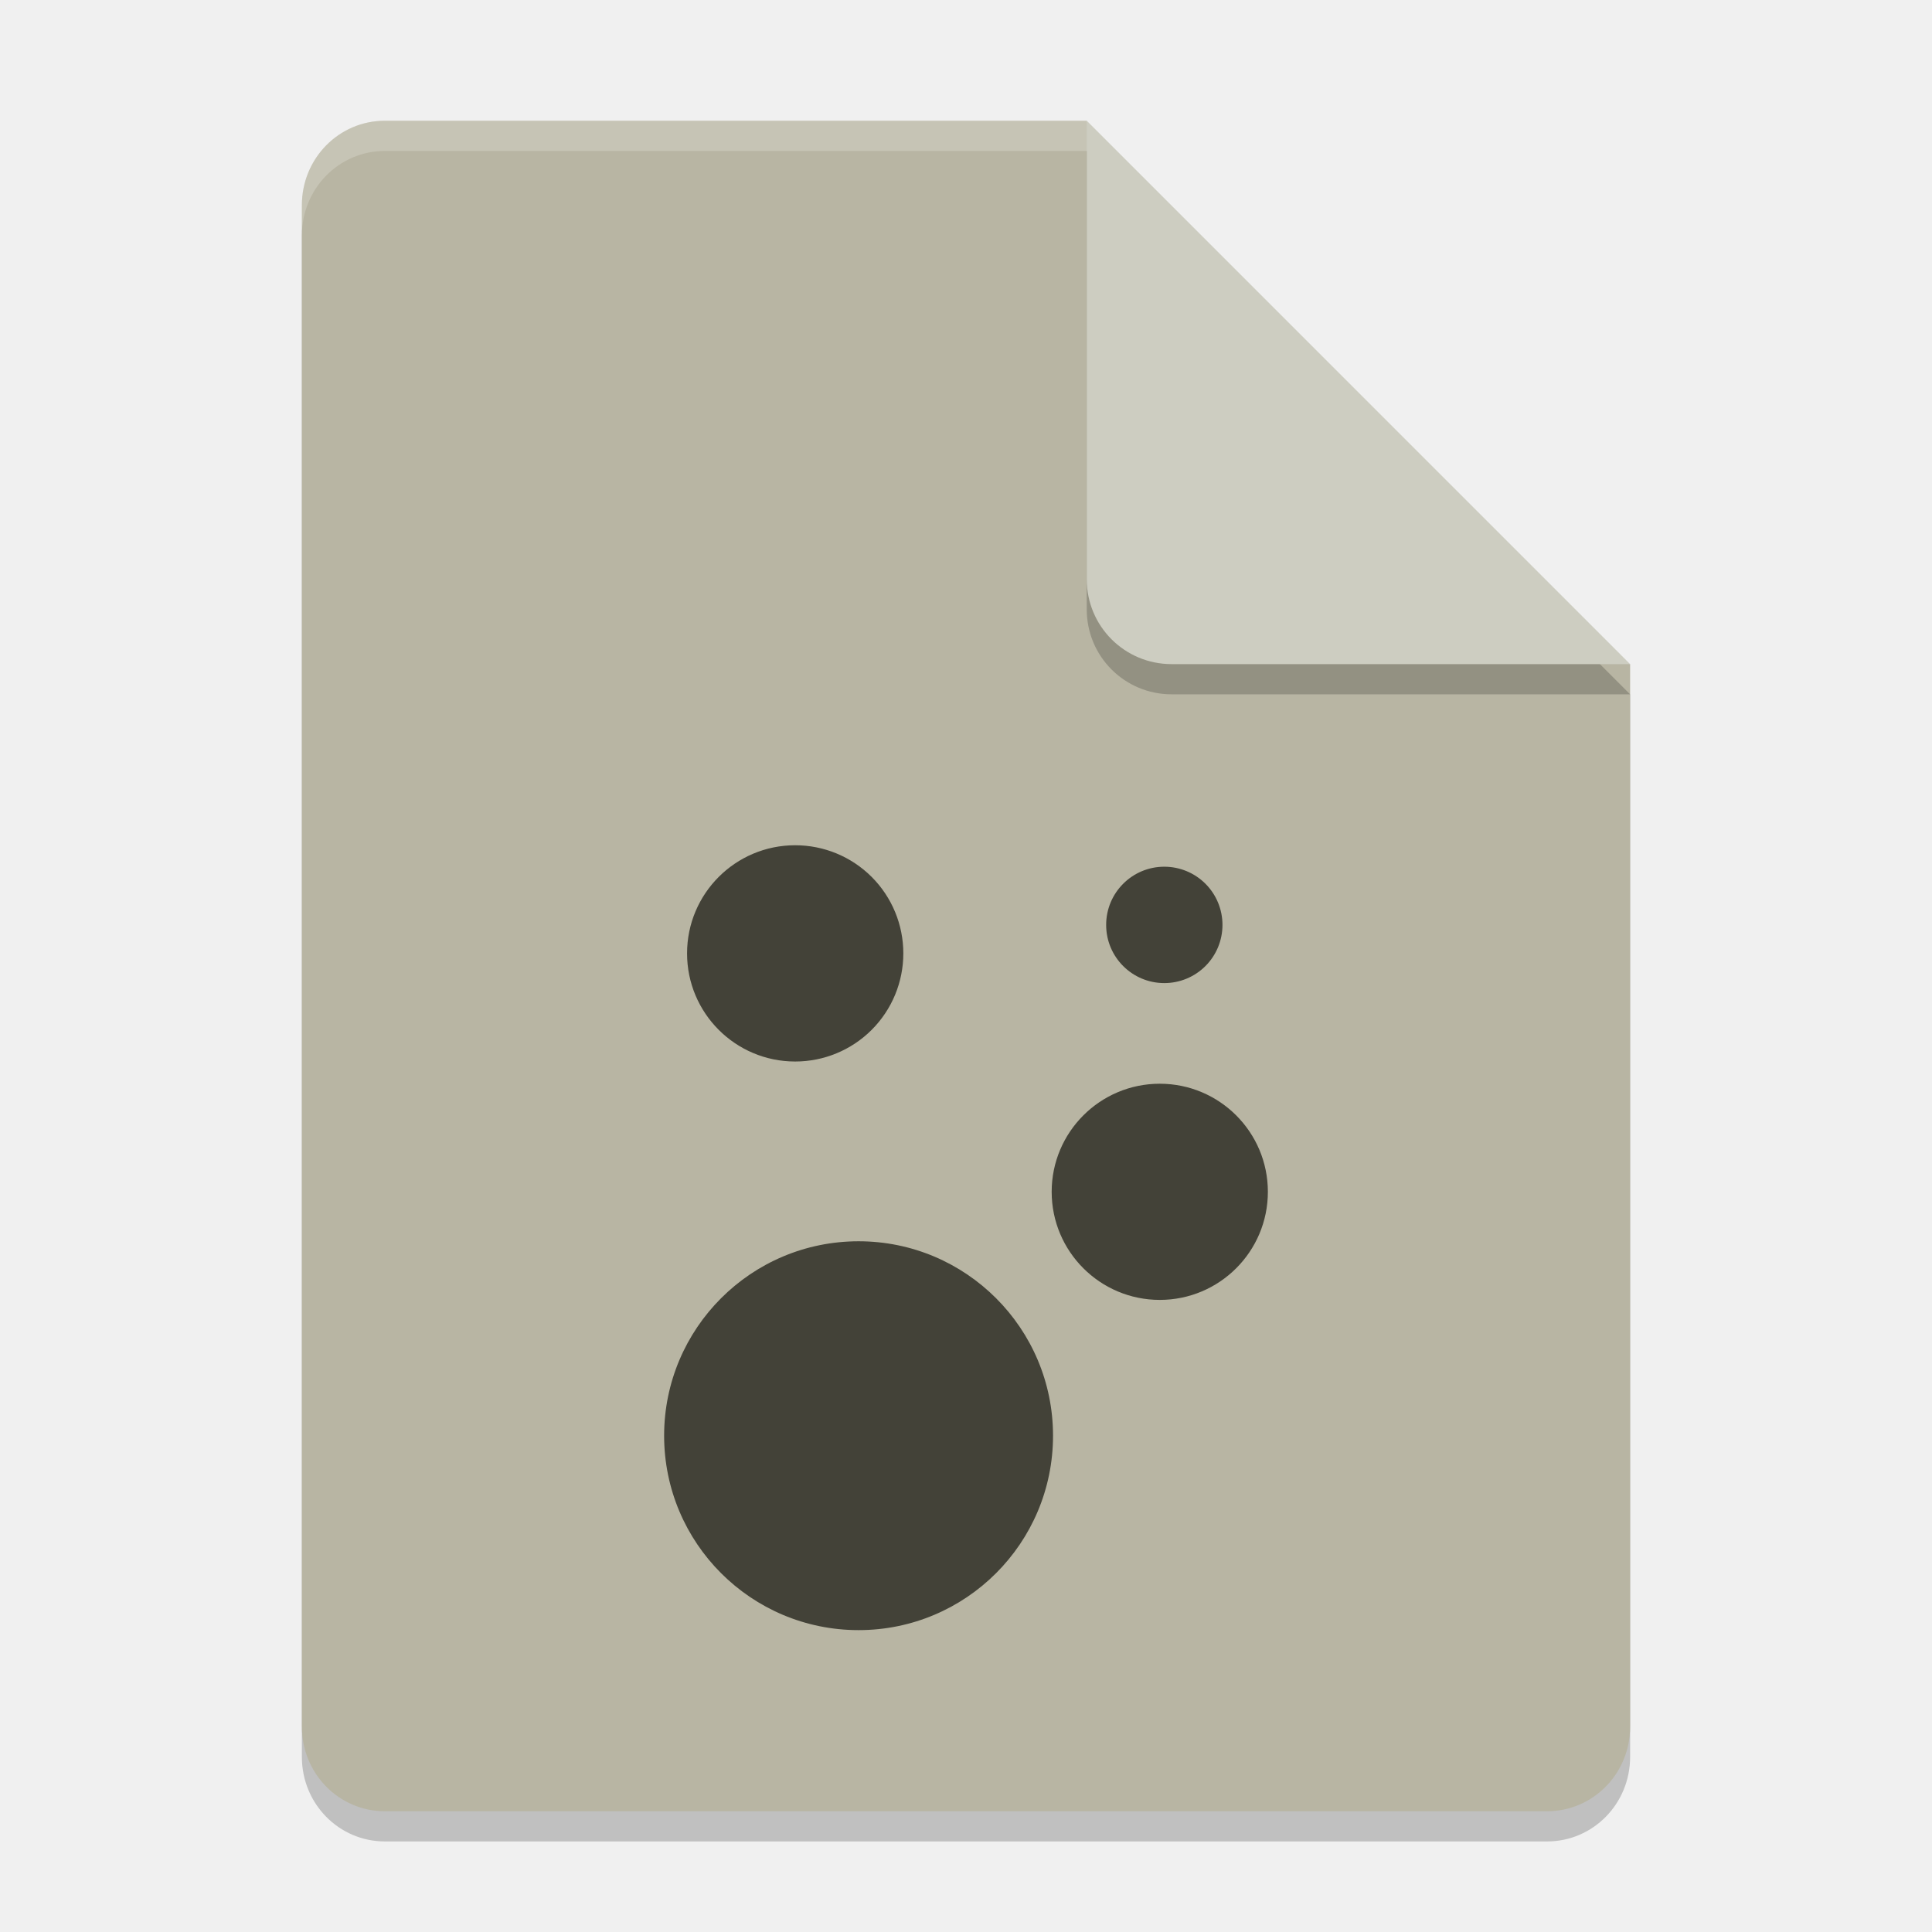
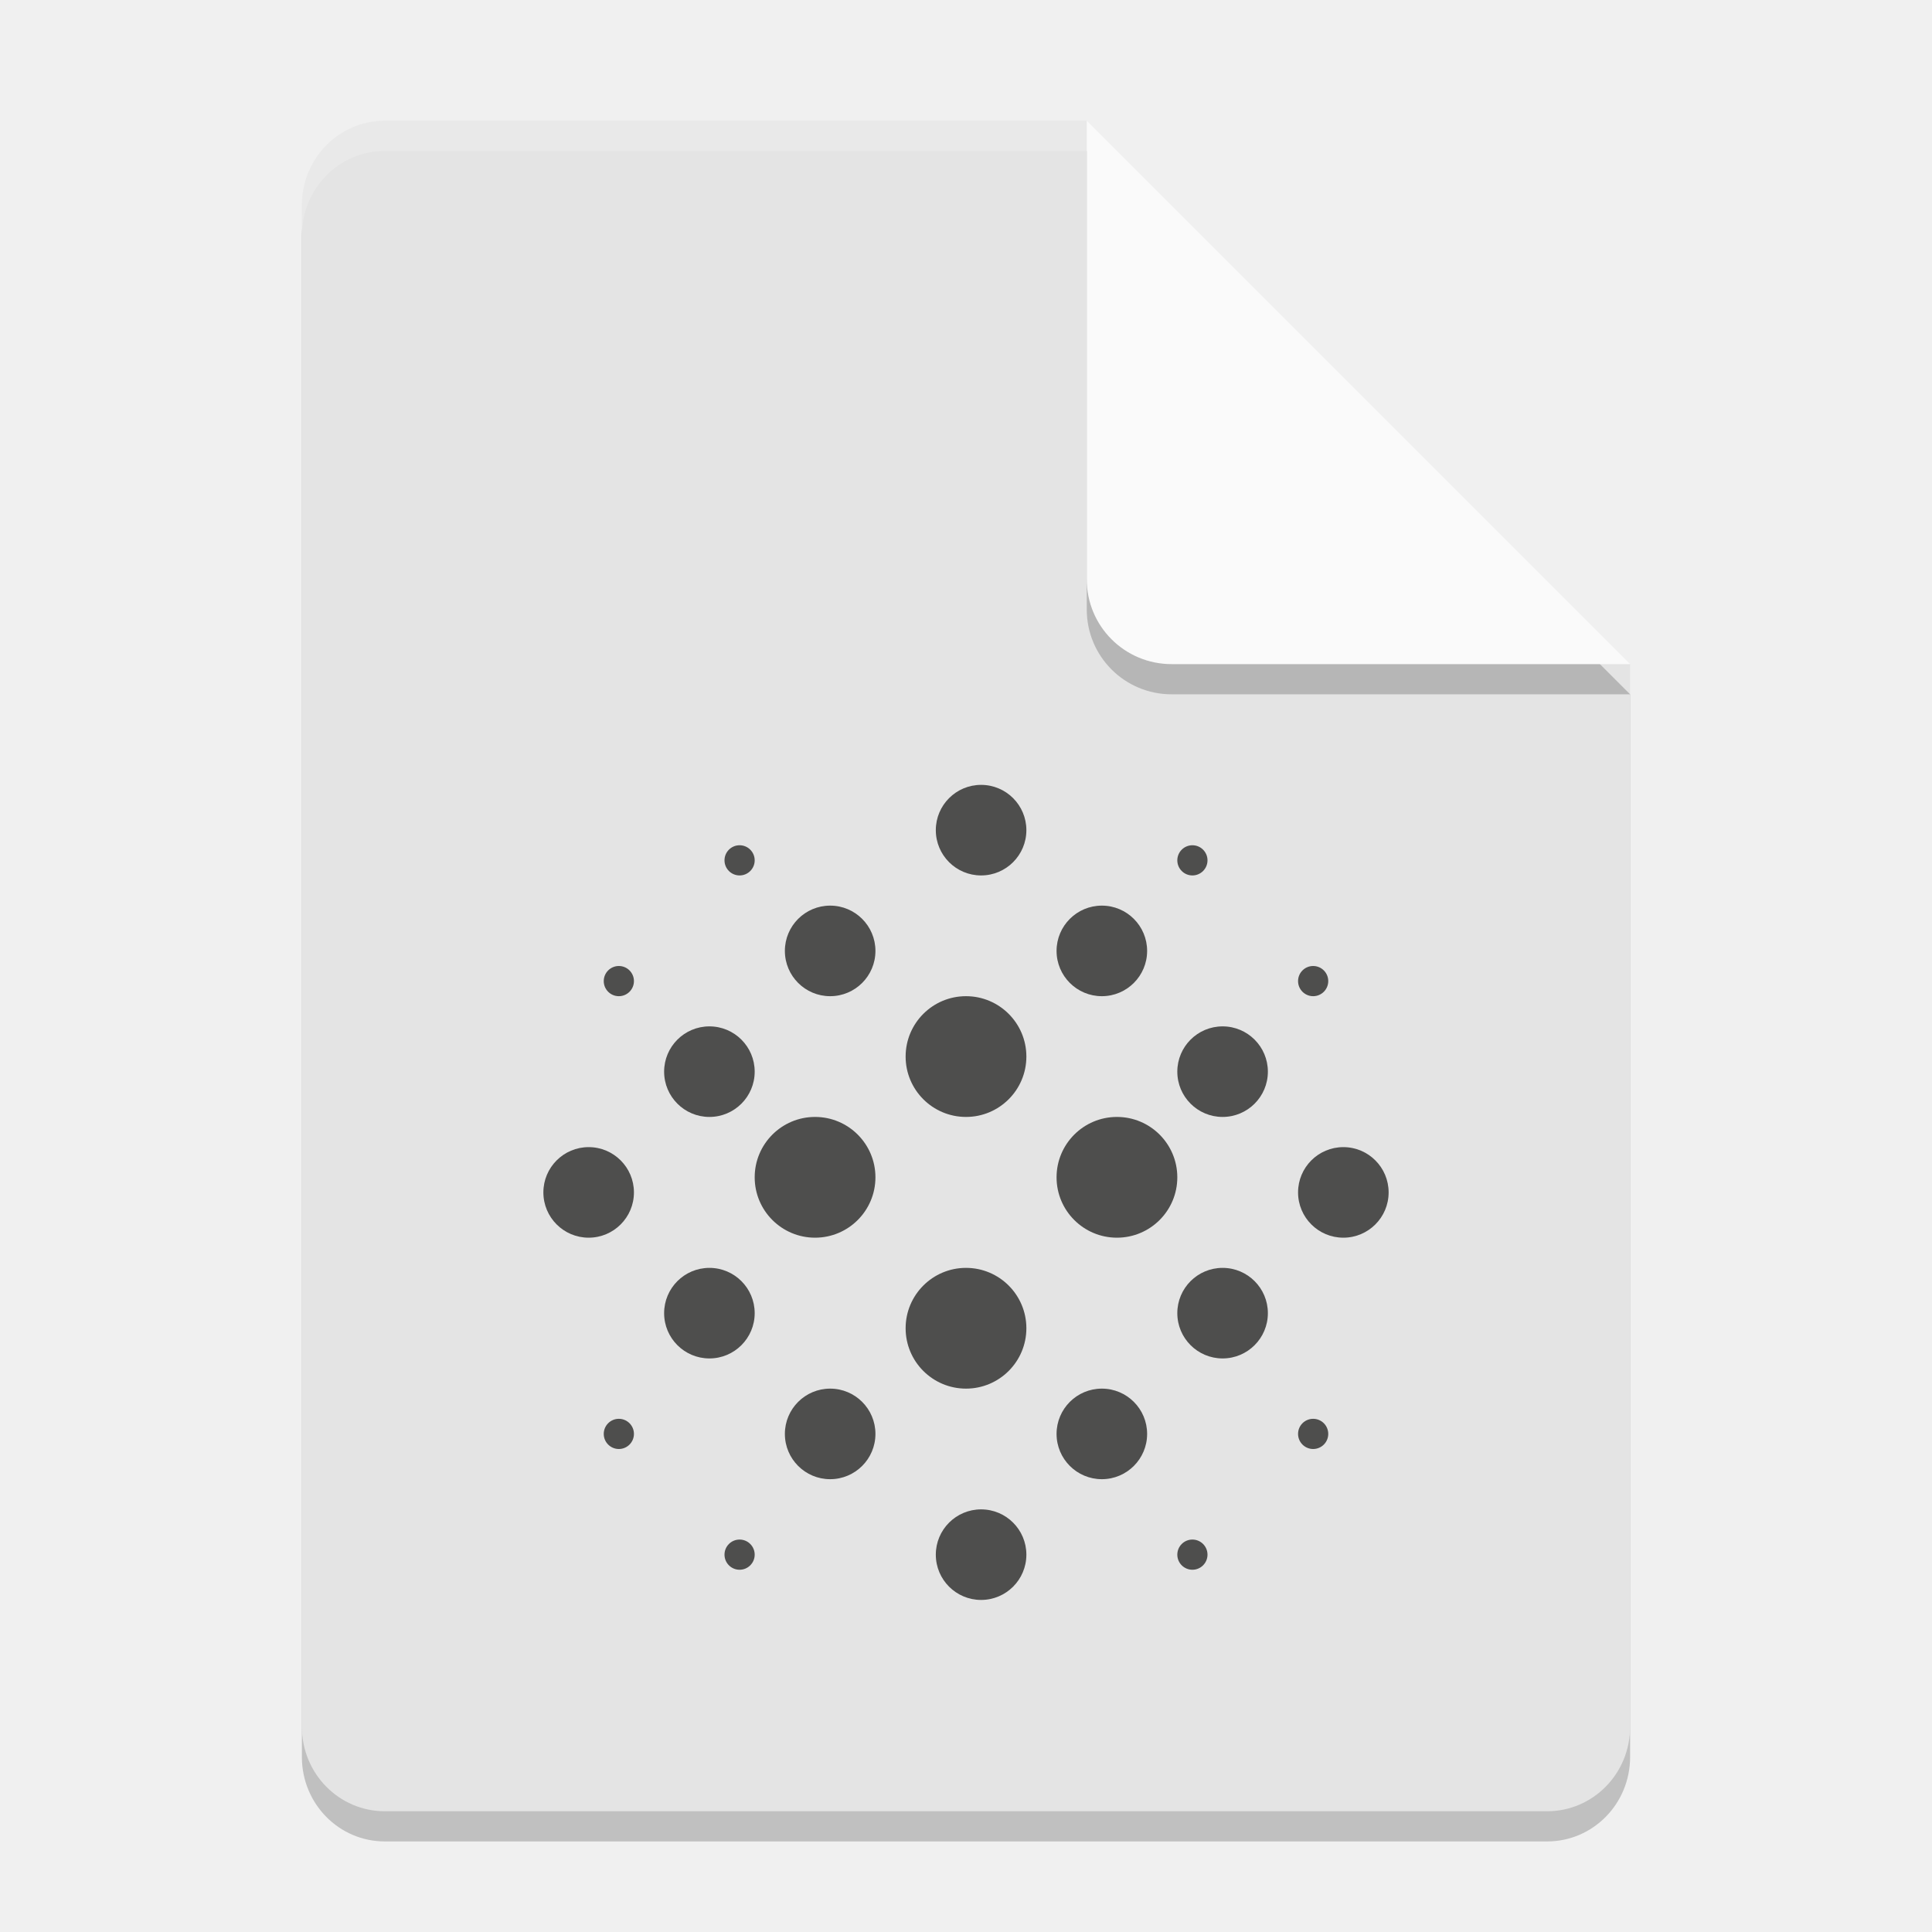
<svg xmlns="http://www.w3.org/2000/svg" width="64" height="64" version="1.1">
  <path style="opacity:0.2" d="m12.75 5c-1.524 0-2.75 1.249-2.75 2.8v50.4c0 1.55 1.226 2.8 2.75 2.8h38.5c1.522 0 2.75-1.25 2.75-2.8v-35.2l-14-4-4-14z" />
-   <path style="fill:#b8b5a3" d="m12.75 4c-1.524 0-2.75 1.249-2.75 2.8v50.4c0 1.55 1.226 2.8 2.75 2.8h38.5c1.522 0 2.75-1.25 2.75-2.8v-35.2l-14-4-4-14z" />
+   <path style="fill:#e4e4e4" d="m12.75 4c-1.524 0-2.75 1.249-2.75 2.8v50.4c0 1.55 1.226 2.8 2.75 2.8h38.5c1.522 0 2.75-1.25 2.75-2.8v-35.2l-14-4-4-14z" />
  <path style="opacity:0.2" d="m54 23-18-18v15.188c0 1.559 1.256 2.812 2.812 2.812z" />
-   <path style="fill:#cdcdc1" d="m54 22-18-18v15.188c0 1.559 1.256 2.812 2.812 2.812z" />
+   <path style="fill:#fafafa" d="m54 22-18-18v15.188c0 1.559 1.256 2.812 2.812 2.812z" />
  <path style="fill:#ffffff;opacity:0.2" d="M 12.75,4 C 11.226,4 10,5.25 10,6.801 V 7.801 C 10,6.25 11.226,5 12.75,5 H 36 V 4 Z" />
-   <path style="fill:#434238" d="M 26.34 28 A 3.581 3.581 0 0 0 22.76 31.582 A 3.581 3.581 0 0 0 26.34 35.164 A 3.581 3.581 0 0 0 29.924 31.582 A 3.581 3.581 0 0 0 26.34 28 z M 38.568 28.711 A 1.926 1.926 0 0 0 36.643 30.639 A 1.926 1.926 0 0 0 38.568 32.566 A 1.926 1.926 0 0 0 40.496 30.639 A 1.926 1.926 0 0 0 38.568 28.711 z M 38.42 35.9 A 3.581 3.581 0 0 0 34.838 39.48 A 3.581 3.581 0 0 0 38.42 43.061 A 3.581 3.581 0 0 0 42 39.48 A 3.581 3.581 0 0 0 38.42 35.9 z M 28.441 41.119 A 6.441 6.441 0 0 0 22 47.559 A 6.441 6.441 0 0 0 28.441 54 A 6.441 6.441 0 0 0 34.883 47.559 A 6.441 6.441 0 0 0 28.441 41.119 z" />
+   <circle style="fill:#4e4e4d" cx="32" cy="35" r="2" />
+   <circle style="fill:#4e4e4d" cx="27" cy="39" r="2" />
+   <circle style="fill:#4e4e4d" cx="37" cy="39" r="2" />
+   <circle style="fill:#4e4e4d" cx="32" cy="44" r="2" />
+   <circle style="fill:#4e4e4d" cx="32.5" cy="27.5" r="1.5" />
+   <circle style="fill:#4e4e4d" cx="36.5" cy="31.5" r="1.5" />
+   <circle style="fill:#4e4e4d" cx="40.5" cy="35.5" r="1.5" />
+   <circle style="fill:#4e4e4d" cx="44.5" cy="39.5" r="1.5" />
+   <circle style="fill:#4e4e4d" cx="40.5" cy="43.5" r="1.5" />
+   <circle style="fill:#4e4e4d" cx="36.5" cy="47.5" r="1.5" />
+   <circle style="fill:#4e4e4d" cx="32.5" cy="51.5" r="1.5" />
+   <circle style="fill:#4e4e4d" cx="27.5" cy="47.5" r="1.5" />
+   <circle style="fill:#4e4e4d" cx="23.5" cy="43.5" r="1.5" />
+   <circle style="fill:#4e4e4d" cx="19.5" cy="39.5" r="1.5" />
+   <circle style="fill:#4e4e4d" cx="23.5" cy="35.5" r="1.5" />
+   <circle style="fill:#4e4e4d" cx="27.5" cy="31.5" r="1.5" />
+   <circle style="fill:#4e4e4d" cx="24.5" cy="28.5" r=".5" />
+   <circle style="fill:#4e4e4d" cx="20.5" cy="32.5" r=".5" />
+   <circle style="fill:#4e4e4d" cx="20.5" cy="47.5" r=".5" />
+   <circle style="fill:#4e4e4d" cx="24.5" cy="51.5" r=".5" />
+   <circle style="fill:#4e4e4d" cx="39.5" cy="51.5" r=".5" />
+   <circle style="fill:#4e4e4d" cx="43.5" cy="47.5" r=".5" />
+   <circle style="fill:#4e4e4d" cx="43.5" cy="32.5" r=".5" />
+   <circle style="fill:#4e4e4d" cx="39.5" cy="28.5" r=".5" />
</svg>
